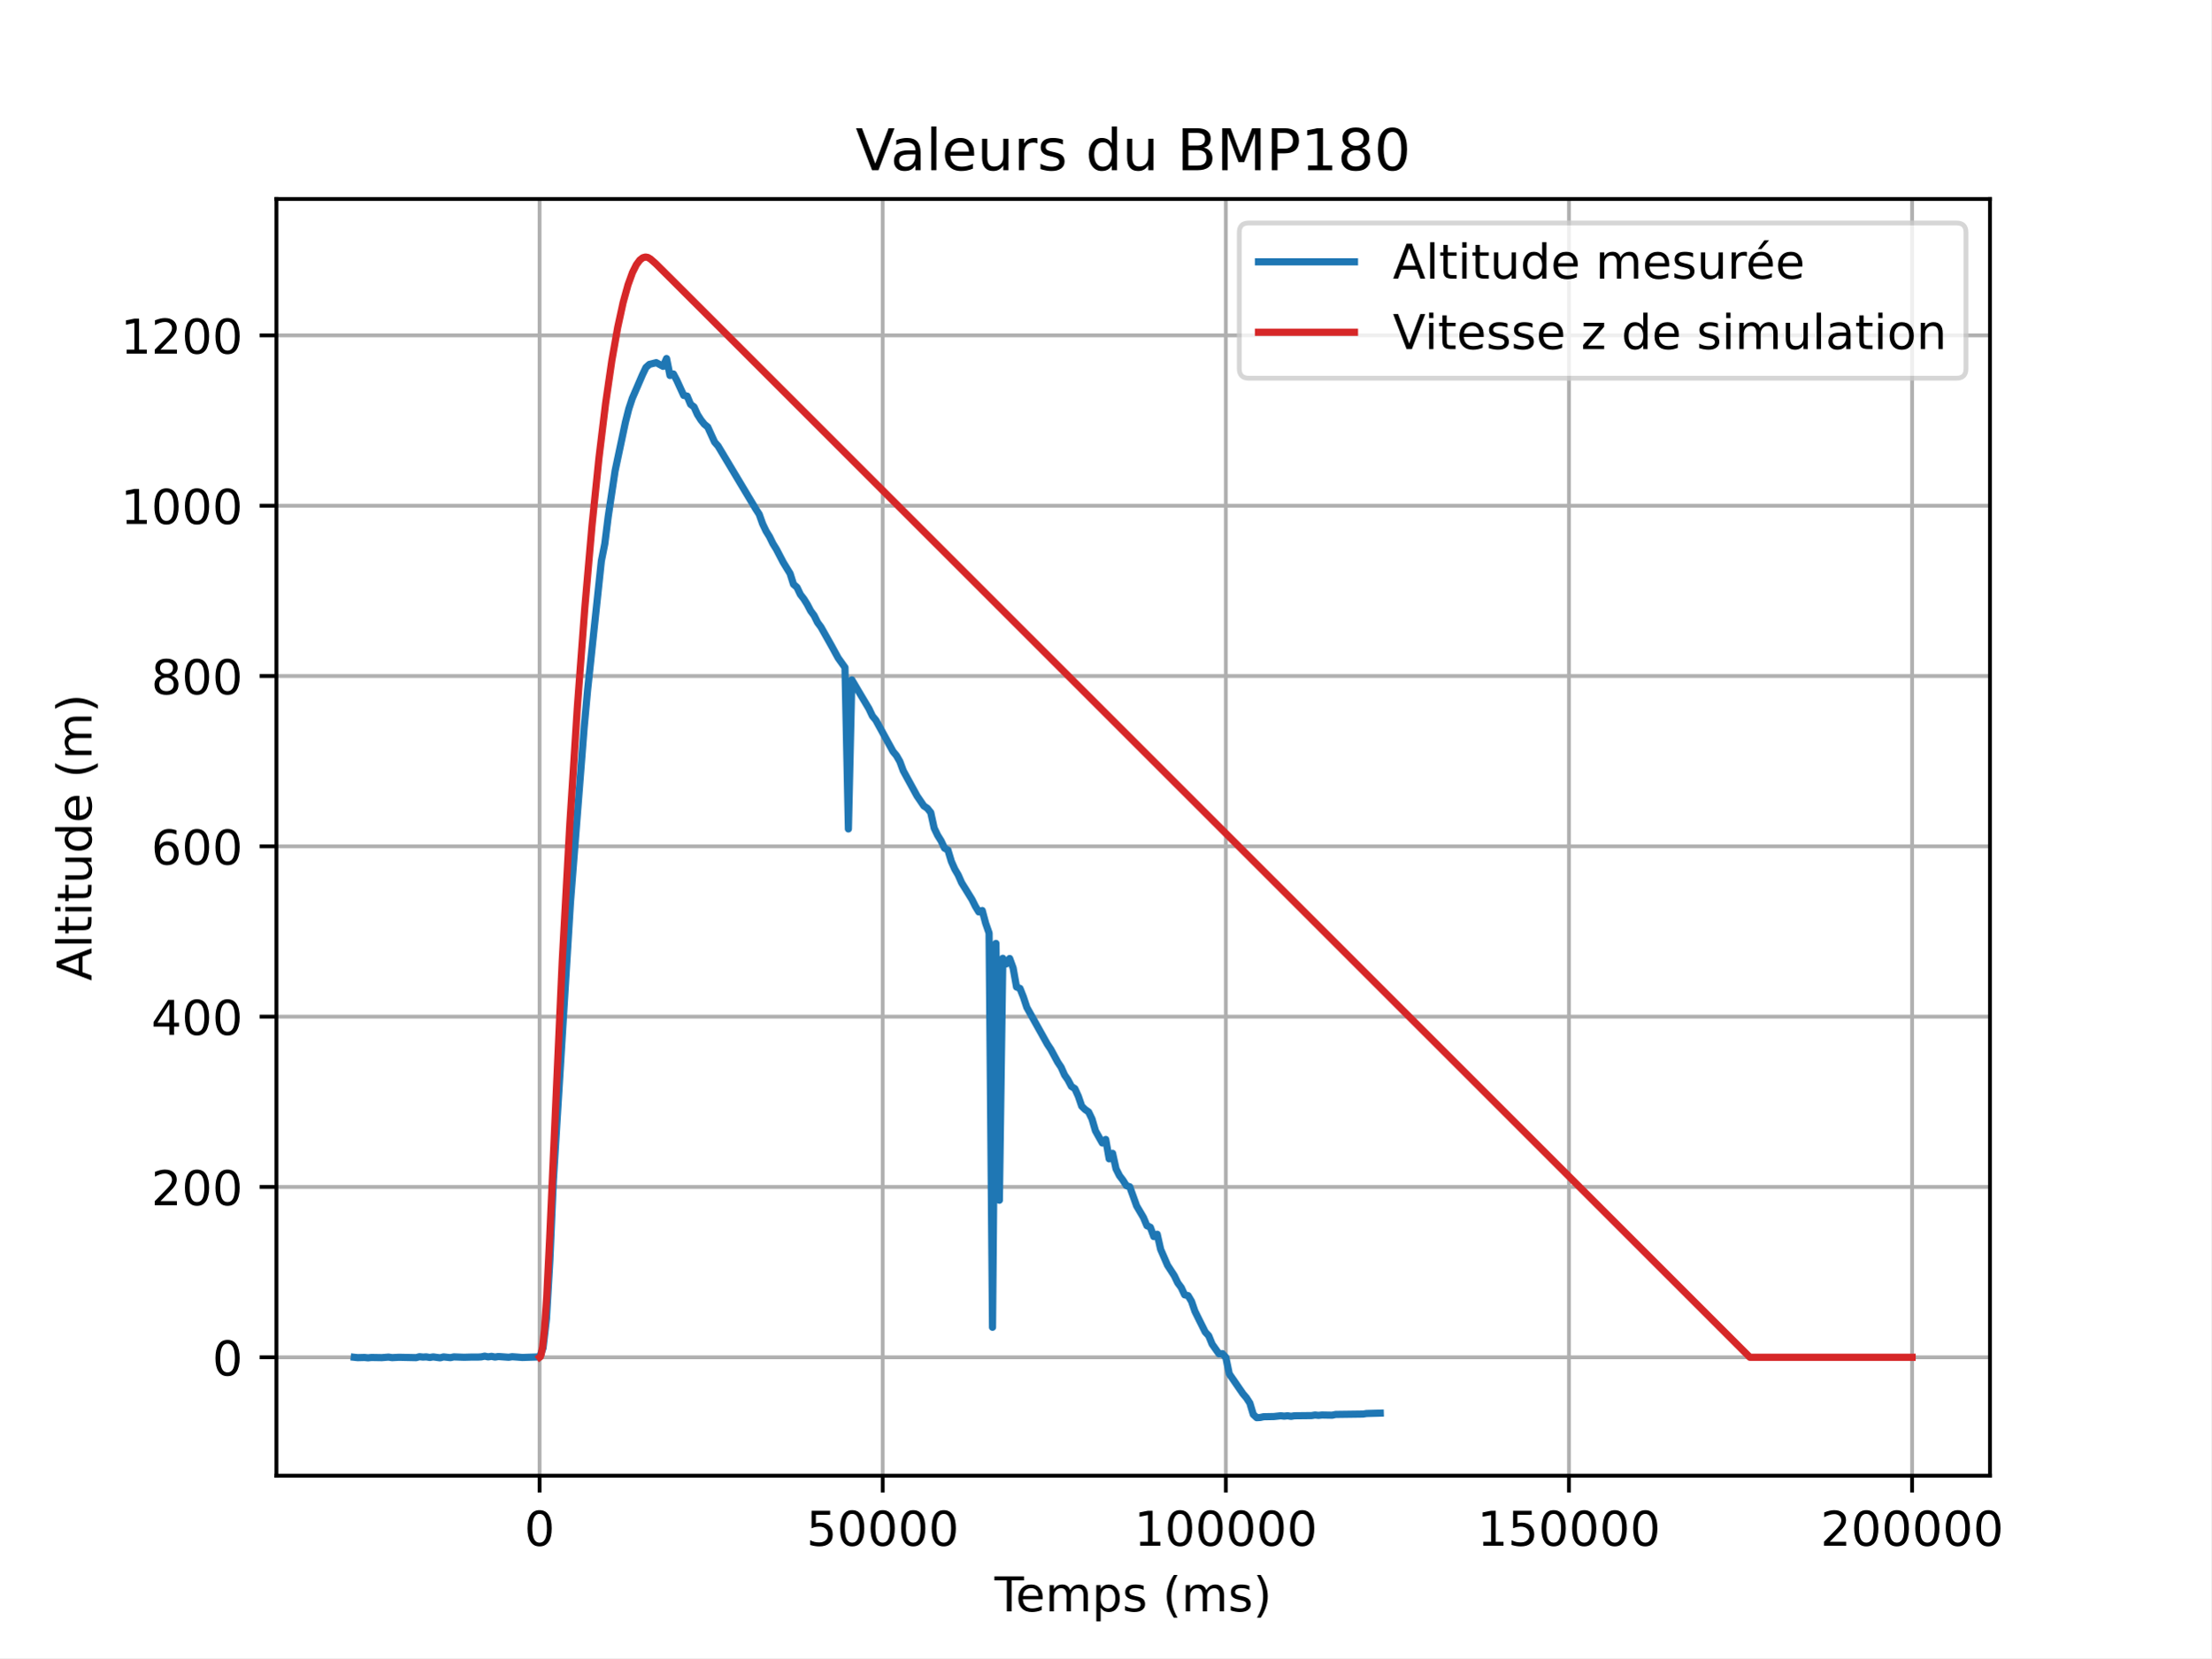
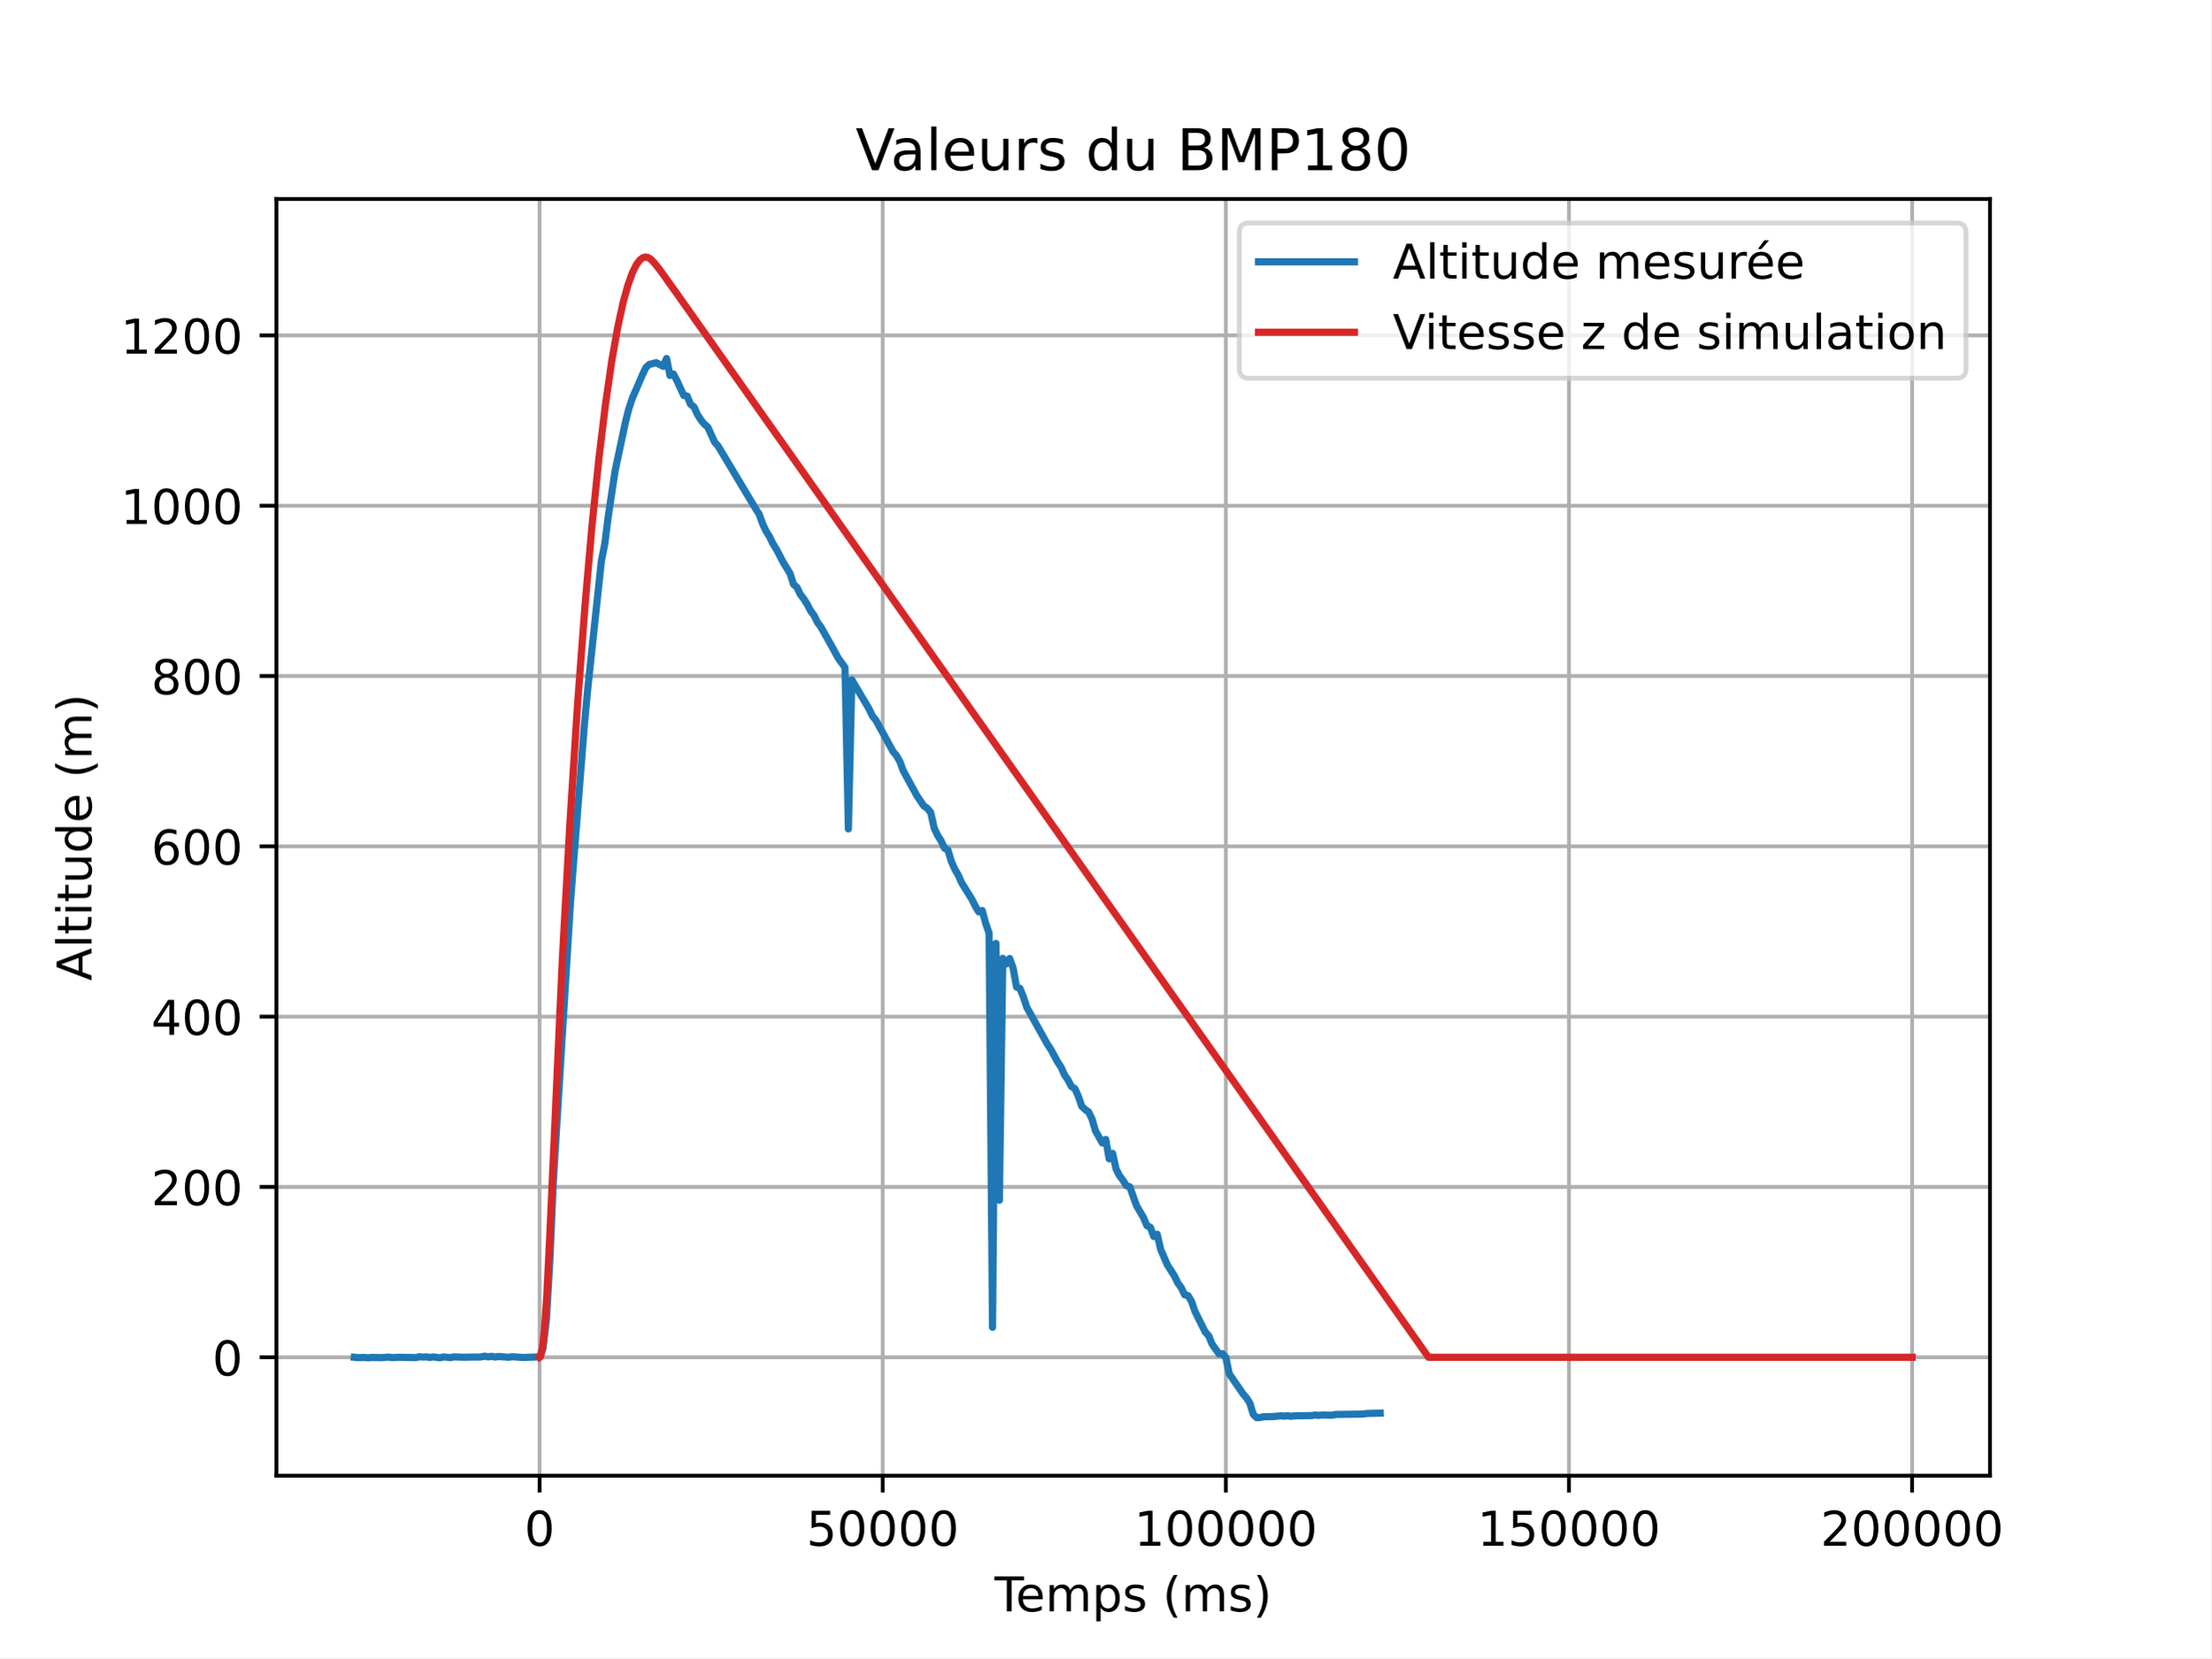
<svg xmlns="http://www.w3.org/2000/svg" xmlns:xlink="http://www.w3.org/1999/xlink" width="460.8pt" height="345.6pt" viewBox="0 0 460.8 345.6" version="1.1">
  <defs>
    <style type="text/css">*{stroke-linejoin: round; stroke-linecap: butt}</style>
  </defs>
  <g id="figure_1">
    <g id="patch_1">
      <path d="M 0 345.6  L 460.8 345.6  L 460.8 0  L 0 0  z " style="fill: #ffffff" />
    </g>
    <g id="axes_1">
      <g id="patch_2">
        <path d="M 57.6 307.584  L 414.72 307.584  L 414.72 41.472  L 57.6 41.472  z " style="fill: #ffffff" />
      </g>
      <g id="matplotlib.axis_1">
        <g id="xtick_1">
          <g id="line2d_1">
-             <path d="M 112.448 307.584  L 112.448 41.472  " clip-path="url(#pf27bf0e752)" style="fill: none; stroke: #b0b0b0; stroke-width: 0.8; stroke-linecap: square" />
+             <path d="M 112.448 307.584  L 112.448 41.472  " clip-path="url(#p2368bcfee0)" style="fill: none; stroke: #b0b0b0; stroke-width: 0.8; stroke-linecap: square" />
          </g>
          <g id="line2d_2">
            <defs>
-               <path id="m6bb50e9178" d="M 0 0  L 0 3.5  " style="stroke: #000000; stroke-width: 0.8" />
-             </defs>
-             <g>
-               <use xlink:href="#m6bb50e9178" x="112.448" y="307.584" style="stroke: #000000; stroke-width: 0.8" />
+               <path id="m86f0a309e7" d="M 0 0  L 0 3.5  " style="stroke: #000000; stroke-width: 0.8" />
+             </defs>
+             <g>
+               <use xlink:href="#m86f0a309e7" x="112.448" y="307.584" style="stroke: #000000; stroke-width: 0.8" />
            </g>
          </g>
          <g id="text_1">
            <g transform="translate(109.2668 322.1824) scale(0.1 -0.1)">
              <defs>
                <path id="DejaVuSans-30" d="M 2034 4250  Q 1547 4250 1301 3770  Q 1056 3291 1056 2328  Q 1056 1369 1301 889  Q 1547 409 2034 409  Q 2525 409 2770 889  Q 3016 1369 3016 2328  Q 3016 3291 2770 3770  Q 2525 4250 2034 4250  z M 2034 4750  Q 2819 4750 3233 4129  Q 3647 3509 3647 2328  Q 3647 1150 3233 529  Q 2819 -91 2034 -91  Q 1250 -91 836 529  Q 422 1150 422 2328  Q 422 3509 836 4129  Q 1250 4750 2034 4750  z " transform="scale(0.015625)" />
              </defs>
              <use xlink:href="#DejaVuSans-30" />
            </g>
          </g>
        </g>
        <g id="xtick_2">
          <g id="line2d_3">
-             <path d="M 183.958 307.584  L 183.958 41.472  " clip-path="url(#pf27bf0e752)" style="fill: none; stroke: #b0b0b0; stroke-width: 0.8; stroke-linecap: square" />
+             <path d="M 183.958 307.584  L 183.958 41.472  " clip-path="url(#p2368bcfee0)" style="fill: none; stroke: #b0b0b0; stroke-width: 0.8; stroke-linecap: square" />
          </g>
          <g id="line2d_4">
            <g>
-               <use xlink:href="#m6bb50e9178" x="183.958" y="307.584" style="stroke: #000000; stroke-width: 0.8" />
+               <use xlink:href="#m86f0a309e7" x="183.958" y="307.584" style="stroke: #000000; stroke-width: 0.8" />
            </g>
          </g>
          <g id="text_2">
            <g transform="translate(168.0516 322.1824) scale(0.1 -0.1)">
              <defs>
                <path id="DejaVuSans-35" d="M 691 4666  L 3169 4666  L 3169 4134  L 1269 4134  L 1269 2991  Q 1406 3038 1543 3061  Q 1681 3084 1819 3084  Q 2600 3084 3056 2656  Q 3513 2228 3513 1497  Q 3513 744 3044 326  Q 2575 -91 1722 -91  Q 1428 -91 1123 -41  Q 819 9 494 109  L 494 744  Q 775 591 1075 516  Q 1375 441 1709 441  Q 2250 441 2565 725  Q 2881 1009 2881 1497  Q 2881 1984 2565 2268  Q 2250 2553 1709 2553  Q 1456 2553 1204 2497  Q 953 2441 691 2322  L 691 4666  z " transform="scale(0.015625)" />
              </defs>
              <use xlink:href="#DejaVuSans-35" />
              <use xlink:href="#DejaVuSans-30" x="63.623" />
              <use xlink:href="#DejaVuSans-30" x="127.246" />
              <use xlink:href="#DejaVuSans-30" x="190.869" />
              <use xlink:href="#DejaVuSans-30" x="254.492" />
            </g>
          </g>
        </g>
        <g id="xtick_3">
          <g id="line2d_5">
-             <path d="M 255.468 307.584  L 255.468 41.472  " clip-path="url(#pf27bf0e752)" style="fill: none; stroke: #b0b0b0; stroke-width: 0.8; stroke-linecap: square" />
+             <path d="M 255.468 307.584  L 255.468 41.472  " clip-path="url(#p2368bcfee0)" style="fill: none; stroke: #b0b0b0; stroke-width: 0.8; stroke-linecap: square" />
          </g>
          <g id="line2d_6">
            <g>
-               <use xlink:href="#m6bb50e9178" x="255.468" y="307.584" style="stroke: #000000; stroke-width: 0.8" />
+               <use xlink:href="#m86f0a309e7" x="255.468" y="307.584" style="stroke: #000000; stroke-width: 0.8" />
            </g>
          </g>
          <g id="text_3">
            <g transform="translate(236.3801 322.1824) scale(0.1 -0.1)">
              <defs>
                <path id="DejaVuSans-31" d="M 794 531  L 1825 531  L 1825 4091  L 703 3866  L 703 4441  L 1819 4666  L 2450 4666  L 2450 531  L 3481 531  L 3481 0  L 794 0  L 794 531  z " transform="scale(0.015625)" />
              </defs>
              <use xlink:href="#DejaVuSans-31" />
              <use xlink:href="#DejaVuSans-30" x="63.623" />
              <use xlink:href="#DejaVuSans-30" x="127.246" />
              <use xlink:href="#DejaVuSans-30" x="190.869" />
              <use xlink:href="#DejaVuSans-30" x="254.492" />
              <use xlink:href="#DejaVuSans-30" x="318.115" />
            </g>
          </g>
        </g>
        <g id="xtick_4">
          <g id="line2d_7">
-             <path d="M 326.977 307.584  L 326.977 41.472  " clip-path="url(#pf27bf0e752)" style="fill: none; stroke: #b0b0b0; stroke-width: 0.8; stroke-linecap: square" />
+             <path d="M 326.977 307.584  L 326.977 41.472  " clip-path="url(#p2368bcfee0)" style="fill: none; stroke: #b0b0b0; stroke-width: 0.8; stroke-linecap: square" />
          </g>
          <g id="line2d_8">
            <g>
-               <use xlink:href="#m6bb50e9178" x="326.977" y="307.584" style="stroke: #000000; stroke-width: 0.8" />
+               <use xlink:href="#m86f0a309e7" x="326.977" y="307.584" style="stroke: #000000; stroke-width: 0.8" />
            </g>
          </g>
          <g id="text_4">
            <g transform="translate(307.89 322.1824) scale(0.1 -0.1)">
              <use xlink:href="#DejaVuSans-31" />
              <use xlink:href="#DejaVuSans-35" x="63.623" />
              <use xlink:href="#DejaVuSans-30" x="127.246" />
              <use xlink:href="#DejaVuSans-30" x="190.869" />
              <use xlink:href="#DejaVuSans-30" x="254.492" />
              <use xlink:href="#DejaVuSans-30" x="318.115" />
            </g>
          </g>
        </g>
        <g id="xtick_5">
          <g id="line2d_9">
-             <path d="M 398.487 307.584  L 398.487 41.472  " clip-path="url(#pf27bf0e752)" style="fill: none; stroke: #b0b0b0; stroke-width: 0.8; stroke-linecap: square" />
+             <path d="M 398.487 307.584  L 398.487 41.472  " clip-path="url(#p2368bcfee0)" style="fill: none; stroke: #b0b0b0; stroke-width: 0.8; stroke-linecap: square" />
          </g>
          <g id="line2d_10">
            <g>
-               <use xlink:href="#m6bb50e9178" x="398.487" y="307.584" style="stroke: #000000; stroke-width: 0.8" />
+               <use xlink:href="#m86f0a309e7" x="398.487" y="307.584" style="stroke: #000000; stroke-width: 0.8" />
            </g>
          </g>
          <g id="text_5">
            <g transform="translate(379.3998 322.1824) scale(0.1 -0.1)">
              <defs>
                <path id="DejaVuSans-32" d="M 1228 531  L 3431 531  L 3431 0  L 469 0  L 469 531  Q 828 903 1448 1529  Q 2069 2156 2228 2338  Q 2531 2678 2651 2914  Q 2772 3150 2772 3378  Q 2772 3750 2511 3984  Q 2250 4219 1831 4219  Q 1534 4219 1204 4116  Q 875 4013 500 3803  L 500 4441  Q 881 4594 1212 4672  Q 1544 4750 1819 4750  Q 2544 4750 2975 4387  Q 3406 4025 3406 3419  Q 3406 3131 3298 2873  Q 3191 2616 2906 2266  Q 2828 2175 2409 1742  Q 1991 1309 1228 531  z " transform="scale(0.015625)" />
              </defs>
              <use xlink:href="#DejaVuSans-32" />
              <use xlink:href="#DejaVuSans-30" x="63.623" />
              <use xlink:href="#DejaVuSans-30" x="127.246" />
              <use xlink:href="#DejaVuSans-30" x="190.869" />
              <use xlink:href="#DejaVuSans-30" x="254.492" />
              <use xlink:href="#DejaVuSans-30" x="318.115" />
            </g>
          </g>
        </g>
        <g id="text_6">
          <g transform="translate(207.2647 335.8606) scale(0.1 -0.1)">
            <defs>
              <path id="DejaVuSans-54" d="M -19 4666  L 3928 4666  L 3928 4134  L 2272 4134  L 2272 0  L 1638 0  L 1638 4134  L -19 4134  L -19 4666  z " transform="scale(0.015625)" />
              <path id="DejaVuSans-65" d="M 3597 1894  L 3597 1613  L 953 1613  Q 991 1019 1311 708  Q 1631 397 2203 397  Q 2534 397 2845 478  Q 3156 559 3463 722  L 3463 178  Q 3153 47 2828 -22  Q 2503 -91 2169 -91  Q 1331 -91 842 396  Q 353 884 353 1716  Q 353 2575 817 3079  Q 1281 3584 2069 3584  Q 2775 3584 3186 3129  Q 3597 2675 3597 1894  z M 3022 2063  Q 3016 2534 2758 2815  Q 2500 3097 2075 3097  Q 1594 3097 1305 2825  Q 1016 2553 972 2059  L 3022 2063  z " transform="scale(0.015625)" />
              <path id="DejaVuSans-6d" d="M 3328 2828  Q 3544 3216 3844 3400  Q 4144 3584 4550 3584  Q 5097 3584 5394 3201  Q 5691 2819 5691 2113  L 5691 0  L 5113 0  L 5113 2094  Q 5113 2597 4934 2840  Q 4756 3084 4391 3084  Q 3944 3084 3684 2787  Q 3425 2491 3425 1978  L 3425 0  L 2847 0  L 2847 2094  Q 2847 2600 2669 2842  Q 2491 3084 2119 3084  Q 1678 3084 1418 2786  Q 1159 2488 1159 1978  L 1159 0  L 581 0  L 581 3500  L 1159 3500  L 1159 2956  Q 1356 3278 1631 3431  Q 1906 3584 2284 3584  Q 2666 3584 2933 3390  Q 3200 3197 3328 2828  z " transform="scale(0.015625)" />
              <path id="DejaVuSans-70" d="M 1159 525  L 1159 -1331  L 581 -1331  L 581 3500  L 1159 3500  L 1159 2969  Q 1341 3281 1617 3432  Q 1894 3584 2278 3584  Q 2916 3584 3314 3078  Q 3713 2572 3713 1747  Q 3713 922 3314 415  Q 2916 -91 2278 -91  Q 1894 -91 1617 61  Q 1341 213 1159 525  z M 3116 1747  Q 3116 2381 2855 2742  Q 2594 3103 2138 3103  Q 1681 3103 1420 2742  Q 1159 2381 1159 1747  Q 1159 1113 1420 752  Q 1681 391 2138 391  Q 2594 391 2855 752  Q 3116 1113 3116 1747  z " transform="scale(0.015625)" />
              <path id="DejaVuSans-73" d="M 2834 3397  L 2834 2853  Q 2591 2978 2328 3040  Q 2066 3103 1784 3103  Q 1356 3103 1142 2972  Q 928 2841 928 2578  Q 928 2378 1081 2264  Q 1234 2150 1697 2047  L 1894 2003  Q 2506 1872 2764 1633  Q 3022 1394 3022 966  Q 3022 478 2636 193  Q 2250 -91 1575 -91  Q 1294 -91 989 -36  Q 684 19 347 128  L 347 722  Q 666 556 975 473  Q 1284 391 1588 391  Q 1994 391 2212 530  Q 2431 669 2431 922  Q 2431 1156 2273 1281  Q 2116 1406 1581 1522  L 1381 1569  Q 847 1681 609 1914  Q 372 2147 372 2553  Q 372 3047 722 3315  Q 1072 3584 1716 3584  Q 2034 3584 2315 3537  Q 2597 3491 2834 3397  z " transform="scale(0.015625)" />
              <path id="DejaVuSans-20" transform="scale(0.015625)" />
              <path id="DejaVuSans-28" d="M 1984 4856  Q 1566 4138 1362 3434  Q 1159 2731 1159 2009  Q 1159 1288 1364 580  Q 1569 -128 1984 -844  L 1484 -844  Q 1016 -109 783 600  Q 550 1309 550 2009  Q 550 2706 781 3412  Q 1013 4119 1484 4856  L 1984 4856  z " transform="scale(0.015625)" />
              <path id="DejaVuSans-29" d="M 513 4856  L 1013 4856  Q 1481 4119 1714 3412  Q 1947 2706 1947 2009  Q 1947 1309 1714 600  Q 1481 -109 1013 -844  L 513 -844  Q 928 -128 1133 580  Q 1338 1288 1338 2009  Q 1338 2731 1133 3434  Q 928 4138 513 4856  z " transform="scale(0.015625)" />
            </defs>
            <use xlink:href="#DejaVuSans-54" />
            <use xlink:href="#DejaVuSans-65" x="44.084" />
            <use xlink:href="#DejaVuSans-6d" x="105.607" />
            <use xlink:href="#DejaVuSans-70" x="203.02" />
            <use xlink:href="#DejaVuSans-73" x="266.496" />
            <use xlink:href="#DejaVuSans-20" x="318.596" />
            <use xlink:href="#DejaVuSans-28" x="350.383" />
            <use xlink:href="#DejaVuSans-6d" x="389.396" />
            <use xlink:href="#DejaVuSans-73" x="486.809" />
            <use xlink:href="#DejaVuSans-29" x="538.908" />
          </g>
        </g>
      </g>
      <g id="matplotlib.axis_2">
        <g id="ytick_1">
          <g id="line2d_11">
-             <path d="M 57.6 282.9  L 414.72 282.9  " clip-path="url(#pf27bf0e752)" style="fill: none; stroke: #b0b0b0; stroke-width: 0.8; stroke-linecap: square" />
+             <path d="M 57.6 282.9  L 414.72 282.9  " clip-path="url(#p2368bcfee0)" style="fill: none; stroke: #b0b0b0; stroke-width: 0.8; stroke-linecap: square" />
          </g>
          <g id="line2d_12">
            <defs>
-               <path id="m99bd2511a8" d="M 0 0  L -3.5 0  " style="stroke: #000000; stroke-width: 0.8" />
-             </defs>
-             <g>
-               <use xlink:href="#m99bd2511a8" x="57.6" y="282.9" style="stroke: #000000; stroke-width: 0.8" />
+               <path id="md33b438b6b" d="M 0 0  L -3.5 0  " style="stroke: #000000; stroke-width: 0.8" />
+             </defs>
+             <g>
+               <use xlink:href="#md33b438b6b" x="57.6" y="282.9" style="stroke: #000000; stroke-width: 0.8" />
            </g>
          </g>
          <g id="text_7">
            <g transform="translate(44.2375 286.699) scale(0.1 -0.1)">
              <use xlink:href="#DejaVuSans-30" />
            </g>
          </g>
        </g>
        <g id="ytick_2">
          <g id="line2d_13">
-             <path d="M 57.6 247.4  L 414.72 247.4  " clip-path="url(#pf27bf0e752)" style="fill: none; stroke: #b0b0b0; stroke-width: 0.8; stroke-linecap: square" />
+             <path d="M 57.6 247.4  L 414.72 247.4  " clip-path="url(#p2368bcfee0)" style="fill: none; stroke: #b0b0b0; stroke-width: 0.8; stroke-linecap: square" />
          </g>
          <g id="line2d_14">
            <g>
-               <use xlink:href="#m99bd2511a8" x="57.6" y="247.4" style="stroke: #000000; stroke-width: 0.8" />
+               <use xlink:href="#md33b438b6b" x="57.6" y="247.4" style="stroke: #000000; stroke-width: 0.8" />
            </g>
          </g>
          <g id="text_8">
            <g transform="translate(31.5125 251.199) scale(0.1 -0.1)">
              <use xlink:href="#DejaVuSans-32" />
              <use xlink:href="#DejaVuSans-30" x="63.623" />
              <use xlink:href="#DejaVuSans-30" x="127.246" />
            </g>
          </g>
        </g>
        <g id="ytick_3">
          <g id="line2d_15">
-             <path d="M 57.6 211.9  L 414.72 211.9  " clip-path="url(#pf27bf0e752)" style="fill: none; stroke: #b0b0b0; stroke-width: 0.8; stroke-linecap: square" />
+             <path d="M 57.6 211.9  L 414.72 211.9  " clip-path="url(#p2368bcfee0)" style="fill: none; stroke: #b0b0b0; stroke-width: 0.8; stroke-linecap: square" />
          </g>
          <g id="line2d_16">
            <g>
-               <use xlink:href="#m99bd2511a8" x="57.6" y="211.9" style="stroke: #000000; stroke-width: 0.8" />
+               <use xlink:href="#md33b438b6b" x="57.6" y="211.9" style="stroke: #000000; stroke-width: 0.8" />
            </g>
          </g>
          <g id="text_9">
            <g transform="translate(31.5125 215.699) scale(0.1 -0.1)">
              <defs>
                <path id="DejaVuSans-34" d="M 2419 4116  L 825 1625  L 2419 1625  L 2419 4116  z M 2253 4666  L 3047 4666  L 3047 1625  L 3713 1625  L 3713 1100  L 3047 1100  L 3047 0  L 2419 0  L 2419 1100  L 313 1100  L 313 1709  L 2253 4666  z " transform="scale(0.015625)" />
              </defs>
              <use xlink:href="#DejaVuSans-34" />
              <use xlink:href="#DejaVuSans-30" x="63.623" />
              <use xlink:href="#DejaVuSans-30" x="127.246" />
            </g>
          </g>
        </g>
        <g id="ytick_4">
          <g id="line2d_17">
-             <path d="M 57.6 176.4  L 414.72 176.4  " clip-path="url(#pf27bf0e752)" style="fill: none; stroke: #b0b0b0; stroke-width: 0.8; stroke-linecap: square" />
+             <path d="M 57.6 176.4  L 414.72 176.4  " clip-path="url(#p2368bcfee0)" style="fill: none; stroke: #b0b0b0; stroke-width: 0.8; stroke-linecap: square" />
          </g>
          <g id="line2d_18">
            <g>
-               <use xlink:href="#m99bd2511a8" x="57.6" y="176.4" style="stroke: #000000; stroke-width: 0.8" />
+               <use xlink:href="#md33b438b6b" x="57.6" y="176.4" style="stroke: #000000; stroke-width: 0.8" />
            </g>
          </g>
          <g id="text_10">
            <g transform="translate(31.5125 180.199) scale(0.1 -0.1)">
              <defs>
                <path id="DejaVuSans-36" d="M 2113 2584  Q 1688 2584 1439 2293  Q 1191 2003 1191 1497  Q 1191 994 1439 701  Q 1688 409 2113 409  Q 2538 409 2786 701  Q 3034 994 3034 1497  Q 3034 2003 2786 2293  Q 2538 2584 2113 2584  z M 3366 4563  L 3366 3988  Q 3128 4100 2886 4159  Q 2644 4219 2406 4219  Q 1781 4219 1451 3797  Q 1122 3375 1075 2522  Q 1259 2794 1537 2939  Q 1816 3084 2150 3084  Q 2853 3084 3261 2657  Q 3669 2231 3669 1497  Q 3669 778 3244 343  Q 2819 -91 2113 -91  Q 1303 -91 875 529  Q 447 1150 447 2328  Q 447 3434 972 4092  Q 1497 4750 2381 4750  Q 2619 4750 2861 4703  Q 3103 4656 3366 4563  z " transform="scale(0.015625)" />
              </defs>
              <use xlink:href="#DejaVuSans-36" />
              <use xlink:href="#DejaVuSans-30" x="63.623" />
              <use xlink:href="#DejaVuSans-30" x="127.246" />
            </g>
          </g>
        </g>
        <g id="ytick_5">
          <g id="line2d_19">
-             <path d="M 57.6 140.9  L 414.72 140.9  " clip-path="url(#pf27bf0e752)" style="fill: none; stroke: #b0b0b0; stroke-width: 0.8; stroke-linecap: square" />
+             <path d="M 57.6 140.9  L 414.72 140.9  " clip-path="url(#p2368bcfee0)" style="fill: none; stroke: #b0b0b0; stroke-width: 0.8; stroke-linecap: square" />
          </g>
          <g id="line2d_20">
            <g>
-               <use xlink:href="#m99bd2511a8" x="57.6" y="140.9" style="stroke: #000000; stroke-width: 0.8" />
+               <use xlink:href="#md33b438b6b" x="57.6" y="140.9" style="stroke: #000000; stroke-width: 0.8" />
            </g>
          </g>
          <g id="text_11">
            <g transform="translate(31.5125 144.6991) scale(0.1 -0.1)">
              <defs>
                <path id="DejaVuSans-38" d="M 2034 2216  Q 1584 2216 1326 1975  Q 1069 1734 1069 1313  Q 1069 891 1326 650  Q 1584 409 2034 409  Q 2484 409 2743 651  Q 3003 894 3003 1313  Q 3003 1734 2745 1975  Q 2488 2216 2034 2216  z M 1403 2484  Q 997 2584 770 2862  Q 544 3141 544 3541  Q 544 4100 942 4425  Q 1341 4750 2034 4750  Q 2731 4750 3128 4425  Q 3525 4100 3525 3541  Q 3525 3141 3298 2862  Q 3072 2584 2669 2484  Q 3125 2378 3379 2068  Q 3634 1759 3634 1313  Q 3634 634 3220 271  Q 2806 -91 2034 -91  Q 1263 -91 848 271  Q 434 634 434 1313  Q 434 1759 690 2068  Q 947 2378 1403 2484  z M 1172 3481  Q 1172 3119 1398 2916  Q 1625 2713 2034 2713  Q 2441 2713 2670 2916  Q 2900 3119 2900 3481  Q 2900 3844 2670 4047  Q 2441 4250 2034 4250  Q 1625 4250 1398 4047  Q 1172 3844 1172 3481  z " transform="scale(0.015625)" />
              </defs>
              <use xlink:href="#DejaVuSans-38" />
              <use xlink:href="#DejaVuSans-30" x="63.623" />
              <use xlink:href="#DejaVuSans-30" x="127.246" />
            </g>
          </g>
        </g>
        <g id="ytick_6">
          <g id="line2d_21">
-             <path d="M 57.6 105.4  L 414.72 105.4  " clip-path="url(#pf27bf0e752)" style="fill: none; stroke: #b0b0b0; stroke-width: 0.8; stroke-linecap: square" />
+             <path d="M 57.6 105.4  L 414.72 105.4  " clip-path="url(#p2368bcfee0)" style="fill: none; stroke: #b0b0b0; stroke-width: 0.8; stroke-linecap: square" />
          </g>
          <g id="line2d_22">
            <g>
-               <use xlink:href="#m99bd2511a8" x="57.6" y="105.4" style="stroke: #000000; stroke-width: 0.8" />
+               <use xlink:href="#md33b438b6b" x="57.6" y="105.4" style="stroke: #000000; stroke-width: 0.8" />
            </g>
          </g>
          <g id="text_12">
            <g transform="translate(25.15 109.1991) scale(0.1 -0.1)">
              <use xlink:href="#DejaVuSans-31" />
              <use xlink:href="#DejaVuSans-30" x="63.623" />
              <use xlink:href="#DejaVuSans-30" x="127.246" />
              <use xlink:href="#DejaVuSans-30" x="190.869" />
            </g>
          </g>
        </g>
        <g id="ytick_7">
          <g id="line2d_23">
-             <path d="M 57.6 69.9  L 414.72 69.9  " clip-path="url(#pf27bf0e752)" style="fill: none; stroke: #b0b0b0; stroke-width: 0.8; stroke-linecap: square" />
+             <path d="M 57.6 69.9  L 414.72 69.9  " clip-path="url(#p2368bcfee0)" style="fill: none; stroke: #b0b0b0; stroke-width: 0.8; stroke-linecap: square" />
          </g>
          <g id="line2d_24">
            <g>
-               <use xlink:href="#m99bd2511a8" x="57.6" y="69.9" style="stroke: #000000; stroke-width: 0.8" />
+               <use xlink:href="#md33b438b6b" x="57.6" y="69.9" style="stroke: #000000; stroke-width: 0.8" />
            </g>
          </g>
          <g id="text_13">
            <g transform="translate(25.15 73.69908) scale(0.1 -0.1)">
              <use xlink:href="#DejaVuSans-31" />
              <use xlink:href="#DejaVuSans-32" x="63.623" />
              <use xlink:href="#DejaVuSans-30" x="127.246" />
              <use xlink:href="#DejaVuSans-30" x="190.869" />
            </g>
          </g>
        </g>
        <g id="text_14">
          <g transform="translate(19.07031 204.4272) rotate(-90) scale(0.1 -0.1)">
            <defs>
              <path id="DejaVuSans-41" d="M 2188 4044  L 1331 1722  L 3047 1722  L 2188 4044  z M 1831 4666  L 2547 4666  L 4325 0  L 3669 0  L 3244 1197  L 1141 1197  L 716 0  L 50 0  L 1831 4666  z " transform="scale(0.015625)" />
              <path id="DejaVuSans-6c" d="M 603 4863  L 1178 4863  L 1178 0  L 603 0  L 603 4863  z " transform="scale(0.015625)" />
              <path id="DejaVuSans-74" d="M 1172 4494  L 1172 3500  L 2356 3500  L 2356 3053  L 1172 3053  L 1172 1153  Q 1172 725 1289 603  Q 1406 481 1766 481  L 2356 481  L 2356 0  L 1766 0  Q 1100 0 847 248  Q 594 497 594 1153  L 594 3053  L 172 3053  L 172 3500  L 594 3500  L 594 4494  L 1172 4494  z " transform="scale(0.015625)" />
              <path id="DejaVuSans-69" d="M 603 3500  L 1178 3500  L 1178 0  L 603 0  L 603 3500  z M 603 4863  L 1178 4863  L 1178 4134  L 603 4134  L 603 4863  z " transform="scale(0.015625)" />
              <path id="DejaVuSans-75" d="M 544 1381  L 544 3500  L 1119 3500  L 1119 1403  Q 1119 906 1312 657  Q 1506 409 1894 409  Q 2359 409 2629 706  Q 2900 1003 2900 1516  L 2900 3500  L 3475 3500  L 3475 0  L 2900 0  L 2900 538  Q 2691 219 2414 64  Q 2138 -91 1772 -91  Q 1169 -91 856 284  Q 544 659 544 1381  z M 1991 3584  L 1991 3584  z " transform="scale(0.015625)" />
              <path id="DejaVuSans-64" d="M 2906 2969  L 2906 4863  L 3481 4863  L 3481 0  L 2906 0  L 2906 525  Q 2725 213 2448 61  Q 2172 -91 1784 -91  Q 1150 -91 751 415  Q 353 922 353 1747  Q 353 2572 751 3078  Q 1150 3584 1784 3584  Q 2172 3584 2448 3432  Q 2725 3281 2906 2969  z M 947 1747  Q 947 1113 1208 752  Q 1469 391 1925 391  Q 2381 391 2643 752  Q 2906 1113 2906 1747  Q 2906 2381 2643 2742  Q 2381 3103 1925 3103  Q 1469 3103 1208 2742  Q 947 2381 947 1747  z " transform="scale(0.015625)" />
            </defs>
            <use xlink:href="#DejaVuSans-41" />
            <use xlink:href="#DejaVuSans-6c" x="68.408" />
            <use xlink:href="#DejaVuSans-74" x="96.191" />
            <use xlink:href="#DejaVuSans-69" x="135.4" />
            <use xlink:href="#DejaVuSans-74" x="163.184" />
            <use xlink:href="#DejaVuSans-75" x="202.393" />
            <use xlink:href="#DejaVuSans-64" x="265.771" />
            <use xlink:href="#DejaVuSans-65" x="329.248" />
            <use xlink:href="#DejaVuSans-20" x="390.771" />
            <use xlink:href="#DejaVuSans-28" x="422.559" />
            <use xlink:href="#DejaVuSans-6d" x="461.572" />
            <use xlink:href="#DejaVuSans-29" x="558.984" />
          </g>
        </g>
      </g>
      <g id="line2d_25">
-         <path d="M 73.833 282.9  L 74.548 282.979  L 75.978 282.94  L 76.693 283.019  L 77.408 282.94  L 79.554 282.979  L 80.984 282.86  L 81.699 282.979  L 83.129 282.9  L 86.704 282.979  L 87.42 282.781  L 88.135 282.86  L 88.85 282.82  L 89.565 282.94  L 90.28 282.82  L 91.71 283.019  L 92.425 282.82  L 93.855 282.979  L 94.571 282.82  L 96.716 282.9  L 98.146 282.86  L 99.576 282.86  L 100.291 282.82  L 101.006 282.661  L 101.722 282.82  L 102.437 282.701  L 103.152 282.86  L 103.867 282.741  L 106.012 282.9  L 106.727 282.781  L 108.873 282.94  L 112.448 282.82  L 113.163 280.991  L 113.878 274.891  L 114.593 262.579  L 115.308 246.229  L 118.884 188.048  L 121.744 151.533  L 122.459 143.779  L 124.605 123.634  L 125.32 116.935  L 126.035 113.353  L 126.75 107.676  L 128.182 98.139  L 130.325 88.05  L 131.041 85.213  L 131.756 83.048  L 133.901 78.076  L 134.616 76.581  L 135.331 75.947  L 136.761 75.584  L 138.192 76.355  L 138.907 74.722  L 139.622 78.257  L 140.337 77.94  L 141.052 79.298  L 142.482 82.416  L 143.197 82.552  L 143.912 84.266  L 144.627 84.807  L 145.343 86.384  L 146.058 87.51  L 146.773 88.41  L 147.488 88.994  L 148.918 92.138  L 149.633 92.946  L 157.499 106.076  L 158.214 107.187  L 158.929 109.186  L 159.645 110.694  L 160.36 111.847  L 161.075 113.309  L 161.79 114.459  L 163.22 117.2  L 164.65 119.538  L 165.365 121.786  L 166.08 122.402  L 166.795 123.898  L 167.511 124.821  L 168.226 125.963  L 168.941 127.324  L 169.656 128.289  L 170.371 129.735  L 171.086 130.699  L 173.231 134.503  L 174.662 137.122  L 176.092 139.127  L 176.807 172.776  L 177.522 141.694  L 178.952 144.127  L 181.097 147.726  L 181.813 149.241  L 182.528 150.106  L 186.103 156.623  L 186.818 157.484  L 187.533 158.732  L 188.248 160.666  L 191.109 165.898  L 192.539 167.995  L 193.254 168.465  L 193.969 169.362  L 194.684 172.606  L 195.399 174.097  L 196.115 175.247  L 196.831 176.778  L 197.545 177.161  L 198.26 179.539  L 198.975 181.151  L 199.69 182.381  L 200.405 183.99  L 202.55 187.456  L 203.265 188.892  L 203.981 190.073  L 204.696 189.777  L 205.411 192.432  L 206.126 194.493  L 206.841 276.647  L 207.556 196.636  L 208.271 250.17  L 208.986 199.74  L 209.701 200.913  L 210.416 199.782  L 211.132 201.75  L 211.847 205.721  L 212.562 206.013  L 213.277 207.806  L 213.992 209.973  L 218.283 217.656  L 218.998 218.732  L 220.428 221.38  L 221.143 222.454  L 221.858 224.064  L 222.573 225.095  L 223.288 226.455  L 224.003 226.908  L 224.718 228.473  L 225.434 230.57  L 226.149 231.268  L 226.864 231.761  L 227.579 233.238  L 228.294 235.697  L 229.724 238.235  L 230.439 237.498  L 231.154 241.543  L 231.869 240.4  L 232.585 243.623  L 233.3 245.048  L 234.015 245.984  L 234.73 247.123  L 235.445 247.367  L 236.875 251.346  L 238.305 253.777  L 239.02 255.477  L 239.735 255.8  L 240.451 257.74  L 241.166 257.255  L 241.881 260.403  L 243.311 263.706  L 244.741 265.917  L 245.456 267.403  L 246.171 268.366  L 246.886 269.889  L 247.602 270.05  L 248.317 271.251  L 249.032 273.332  L 251.177 277.645  L 251.892 278.402  L 252.607 280.155  L 254.037 282.184  L 254.753 282.144  L 255.468 282.94  L 256.183 286.354  L 259.043 290.512  L 259.758 291.343  L 260.473 292.449  L 261.188 294.818  L 261.904 295.488  L 262.619 295.449  L 263.334 295.291  L 265.48 295.251  L 266.909 295.094  L 267.624 295.173  L 268.339 295.094  L 269.055 295.212  L 269.77 295.094  L 273.345 295.054  L 274.06 294.936  L 274.775 295.015  L 275.49 294.936  L 277.636 294.975  L 278.351 294.818  L 284.072 294.739  L 284.787 294.62  L 287.647 294.541  L 287.647 294.541  " clip-path="url(#pf27bf0e752)" style="fill: none; stroke: #1f77b4; stroke-width: 1.5; stroke-linecap: square" />
+         <path d="M 73.833 282.9  L 74.548 282.979  L 75.978 282.94  L 76.693 283.019  L 77.408 282.94  L 79.554 282.979  L 80.984 282.86  L 81.699 282.979  L 83.129 282.9  L 86.704 282.979  L 87.42 282.781  L 88.135 282.86  L 88.85 282.82  L 89.565 282.94  L 90.28 282.82  L 91.71 283.019  L 92.425 282.82  L 93.855 282.979  L 94.571 282.82  L 96.716 282.9  L 98.146 282.86  L 99.576 282.86  L 100.291 282.82  L 101.006 282.661  L 101.722 282.82  L 102.437 282.701  L 103.152 282.86  L 103.867 282.741  L 106.012 282.9  L 106.727 282.781  L 108.873 282.94  L 112.448 282.82  L 113.163 280.991  L 113.878 274.891  L 114.593 262.579  L 115.308 246.229  L 118.884 188.048  L 121.744 151.533  L 122.459 143.779  L 124.605 123.634  L 125.32 116.935  L 126.035 113.353  L 126.75 107.676  L 128.182 98.139  L 130.325 88.05  L 131.041 85.213  L 131.756 83.048  L 133.901 78.076  L 134.616 76.581  L 135.331 75.947  L 136.761 75.584  L 138.192 76.355  L 138.907 74.722  L 139.622 78.257  L 140.337 77.94  L 141.052 79.298  L 142.482 82.416  L 143.197 82.552  L 143.912 84.266  L 144.627 84.807  L 145.343 86.384  L 146.058 87.51  L 146.773 88.41  L 147.488 88.994  L 148.918 92.138  L 149.633 92.946  L 157.499 106.076  L 158.214 107.187  L 158.929 109.186  L 159.645 110.694  L 160.36 111.847  L 161.075 113.309  L 161.79 114.459  L 163.22 117.2  L 164.65 119.538  L 165.365 121.786  L 166.08 122.402  L 166.795 123.898  L 167.511 124.821  L 168.226 125.963  L 168.941 127.324  L 169.656 128.289  L 170.371 129.735  L 171.086 130.699  L 173.231 134.503  L 174.662 137.122  L 176.092 139.127  L 176.807 172.776  L 177.522 141.694  L 178.952 144.127  L 181.097 147.726  L 181.813 149.241  L 182.528 150.106  L 186.103 156.623  L 186.818 157.484  L 187.533 158.732  L 188.248 160.666  L 191.109 165.898  L 192.539 167.995  L 193.254 168.465  L 193.969 169.362  L 194.684 172.606  L 195.399 174.097  L 196.115 175.247  L 196.831 176.778  L 197.545 177.161  L 198.26 179.539  L 198.975 181.151  L 199.69 182.381  L 200.405 183.99  L 202.55 187.456  L 203.265 188.892  L 203.981 190.073  L 204.696 189.777  L 205.411 192.432  L 206.126 194.493  L 206.841 276.647  L 207.556 196.636  L 208.271 250.17  L 208.986 199.74  L 209.701 200.913  L 210.416 199.782  L 211.132 201.75  L 211.847 205.721  L 212.562 206.013  L 213.277 207.806  L 213.992 209.973  L 218.283 217.656  L 218.998 218.732  L 220.428 221.38  L 221.143 222.454  L 221.858 224.064  L 222.573 225.095  L 223.288 226.455  L 224.003 226.908  L 224.718 228.473  L 225.434 230.57  L 226.149 231.268  L 226.864 231.761  L 227.579 233.238  L 228.294 235.697  L 229.724 238.235  L 230.439 237.498  L 231.154 241.543  L 231.869 240.4  L 232.585 243.623  L 233.3 245.048  L 234.015 245.984  L 234.73 247.123  L 235.445 247.367  L 236.875 251.346  L 238.305 253.777  L 239.02 255.477  L 239.735 255.8  L 240.451 257.74  L 241.166 257.255  L 241.881 260.403  L 243.311 263.706  L 244.741 265.917  L 245.456 267.403  L 246.171 268.366  L 246.886 269.889  L 247.602 270.05  L 248.317 271.251  L 249.032 273.332  L 251.177 277.645  L 251.892 278.402  L 252.607 280.155  L 254.037 282.184  L 254.753 282.144  L 255.468 282.94  L 256.183 286.354  L 259.043 290.512  L 259.758 291.343  L 260.473 292.449  L 261.188 294.818  L 261.904 295.488  L 262.619 295.449  L 263.334 295.291  L 265.48 295.251  L 266.909 295.094  L 267.624 295.173  L 268.339 295.094  L 269.055 295.212  L 269.77 295.094  L 273.345 295.054  L 274.06 294.936  L 274.775 295.015  L 275.49 294.936  L 277.636 294.975  L 278.351 294.818  L 284.072 294.739  L 284.787 294.62  L 287.647 294.541  L 287.647 294.541  " clip-path="url(#p2368bcfee0)" style="fill: none; stroke: #1f77b4; stroke-width: 1.5; stroke-linecap: square" />
      </g>
      <g id="line2d_26">
-         <path d="M 112.448 282.9  L 112.591 282.794  L 112.782 282.296  L 113.068 280.764  L 113.449 277.236  L 113.926 270.475  L 114.546 258.109  L 117.168 200.32  L 118.741 171.899  L 120.315 147.443  L 121.864 126.759  L 123.366 109.598  L 124.82 95.452  L 126.203 84.092  L 127.514 75.09  L 128.73 68.212  L 129.85 63.08  L 130.875 59.369  L 131.805 56.803  L 132.615 55.176  L 133.331 54.209  L 133.95 53.725  L 134.499 53.569  L 134.999 53.651  L 135.548 53.974  L 136.62 54.915  L 140.649 58.919  L 364.684 282.9  L 398.487 282.9  L 398.487 282.9  " clip-path="url(#pf27bf0e752)" style="fill: none; stroke: #d62728; stroke-width: 1.5; stroke-linecap: square" />
+         <path d="M 112.448 282.9  L 112.591 282.794  L 112.782 282.296  L 113.068 280.764  L 113.449 277.236  L 113.926 270.475  L 114.546 258.109  L 117.168 200.32  L 118.741 171.899  L 120.315 147.443  L 121.864 126.759  L 123.366 109.598  L 124.82 95.452  L 126.203 84.092  L 127.514 75.09  L 128.73 68.212  L 129.85 63.08  L 130.875 59.369  L 131.805 56.803  L 132.615 55.176  L 133.331 54.209  L 133.95 53.725  L 134.499 53.569  L 134.999 53.651  L 135.548 53.979  L 136.31 54.725  L 137.574 56.321  L 141.15 61.331  L 297.722 282.9  L 398.487 282.9  L 398.487 282.9  " clip-path="url(#p2368bcfee0)" style="fill: none; stroke: #d62728; stroke-width: 1.5; stroke-linecap: square" />
      </g>
      <g id="patch_3">
        <path d="M 57.6 307.584  L 57.6 41.472  " style="fill: none; stroke: #000000; stroke-width: 0.8; stroke-linejoin: miter; stroke-linecap: square" />
      </g>
      <g id="patch_4">
        <path d="M 414.72 307.584  L 414.72 41.472  " style="fill: none; stroke: #000000; stroke-width: 0.8; stroke-linejoin: miter; stroke-linecap: square" />
      </g>
      <g id="patch_5">
        <path d="M 57.6 307.584  L 414.72 307.584  " style="fill: none; stroke: #000000; stroke-width: 0.8; stroke-linejoin: miter; stroke-linecap: square" />
      </g>
      <g id="patch_6">
        <path d="M 57.6 41.472  L 414.72 41.472  " style="fill: none; stroke: #000000; stroke-width: 0.8; stroke-linejoin: miter; stroke-linecap: square" />
      </g>
      <g id="text_15">
        <g transform="translate(178.3013 35.472) scale(0.12 -0.12)">
          <defs>
            <path id="DejaVuSans-56" d="M 1831 0  L 50 4666  L 709 4666  L 2188 738  L 3669 4666  L 4325 4666  L 2547 0  L 1831 0  z " transform="scale(0.015625)" />
            <path id="DejaVuSans-61" d="M 2194 1759  Q 1497 1759 1228 1600  Q 959 1441 959 1056  Q 959 750 1161 570  Q 1363 391 1709 391  Q 2188 391 2477 730  Q 2766 1069 2766 1631  L 2766 1759  L 2194 1759  z M 3341 1997  L 3341 0  L 2766 0  L 2766 531  Q 2569 213 2275 61  Q 1981 -91 1556 -91  Q 1019 -91 701 211  Q 384 513 384 1019  Q 384 1609 779 1909  Q 1175 2209 1959 2209  L 2766 2209  L 2766 2266  Q 2766 2663 2505 2880  Q 2244 3097 1772 3097  Q 1472 3097 1187 3025  Q 903 2953 641 2809  L 641 3341  Q 956 3463 1253 3523  Q 1550 3584 1831 3584  Q 2591 3584 2966 3190  Q 3341 2797 3341 1997  z " transform="scale(0.015625)" />
            <path id="DejaVuSans-72" d="M 2631 2963  Q 2534 3019 2420 3045  Q 2306 3072 2169 3072  Q 1681 3072 1420 2755  Q 1159 2438 1159 1844  L 1159 0  L 581 0  L 581 3500  L 1159 3500  L 1159 2956  Q 1341 3275 1631 3429  Q 1922 3584 2338 3584  Q 2397 3584 2469 3576  Q 2541 3569 2628 3553  L 2631 2963  z " transform="scale(0.015625)" />
            <path id="DejaVuSans-42" d="M 1259 2228  L 1259 519  L 2272 519  Q 2781 519 3026 730  Q 3272 941 3272 1375  Q 3272 1813 3026 2020  Q 2781 2228 2272 2228  L 1259 2228  z M 1259 4147  L 1259 2741  L 2194 2741  Q 2656 2741 2882 2914  Q 3109 3088 3109 3444  Q 3109 3797 2882 3972  Q 2656 4147 2194 4147  L 1259 4147  z M 628 4666  L 2241 4666  Q 2963 4666 3353 4366  Q 3744 4066 3744 3513  Q 3744 3084 3544 2831  Q 3344 2578 2956 2516  Q 3422 2416 3680 2098  Q 3938 1781 3938 1306  Q 3938 681 3513 340  Q 3088 0 2303 0  L 628 0  L 628 4666  z " transform="scale(0.015625)" />
            <path id="DejaVuSans-4d" d="M 628 4666  L 1569 4666  L 2759 1491  L 3956 4666  L 4897 4666  L 4897 0  L 4281 0  L 4281 4097  L 3078 897  L 2444 897  L 1241 4097  L 1241 0  L 628 0  L 628 4666  z " transform="scale(0.015625)" />
            <path id="DejaVuSans-50" d="M 1259 4147  L 1259 2394  L 2053 2394  Q 2494 2394 2734 2622  Q 2975 2850 2975 3272  Q 2975 3691 2734 3919  Q 2494 4147 2053 4147  L 1259 4147  z M 628 4666  L 2053 4666  Q 2838 4666 3239 4311  Q 3641 3956 3641 3272  Q 3641 2581 3239 2228  Q 2838 1875 2053 1875  L 1259 1875  L 1259 0  L 628 0  L 628 4666  z " transform="scale(0.015625)" />
          </defs>
          <use xlink:href="#DejaVuSans-56" />
          <use xlink:href="#DejaVuSans-61" x="60.658" />
          <use xlink:href="#DejaVuSans-6c" x="121.938" />
          <use xlink:href="#DejaVuSans-65" x="149.721" />
          <use xlink:href="#DejaVuSans-75" x="211.244" />
          <use xlink:href="#DejaVuSans-72" x="274.623" />
          <use xlink:href="#DejaVuSans-73" x="315.736" />
          <use xlink:href="#DejaVuSans-20" x="367.836" />
          <use xlink:href="#DejaVuSans-64" x="399.623" />
          <use xlink:href="#DejaVuSans-75" x="463.1" />
          <use xlink:href="#DejaVuSans-20" x="526.479" />
          <use xlink:href="#DejaVuSans-42" x="558.266" />
          <use xlink:href="#DejaVuSans-4d" x="626.869" />
          <use xlink:href="#DejaVuSans-50" x="713.148" />
          <use xlink:href="#DejaVuSans-31" x="773.451" />
          <use xlink:href="#DejaVuSans-38" x="837.074" />
          <use xlink:href="#DejaVuSans-30" x="900.697" />
        </g>
      </g>
      <g id="legend_1">
        <g id="patch_7">
          <path d="M 260.27 78.828  L 407.72 78.828  Q 409.72 78.828 409.72 76.828  L 409.72 48.472  Q 409.72 46.472 407.72 46.472  L 260.27 46.472  Q 258.27 46.472 258.27 48.472  L 258.27 76.828  Q 258.27 78.828 260.27 78.828  z " style="fill: #ffffff; opacity: 0.8; stroke: #cccccc; stroke-linejoin: miter" />
        </g>
        <g id="line2d_27">
          <path d="M 262.27 54.57  L 272.27 54.57  L 282.27 54.57  " style="fill: none; stroke: #1f77b4; stroke-width: 1.5; stroke-linecap: square" />
        </g>
        <g id="text_16">
          <g transform="translate(290.27 58.07044) scale(0.1 -0.1)">
            <defs>
              <path id="DejaVuSans-e9" d="M 3597 1894  L 3597 1613  L 953 1613  Q 991 1019 1311 708  Q 1631 397 2203 397  Q 2534 397 2845 478  Q 3156 559 3463 722  L 3463 178  Q 3153 47 2828 -22  Q 2503 -91 2169 -91  Q 1331 -91 842 396  Q 353 884 353 1716  Q 353 2575 817 3079  Q 1281 3584 2069 3584  Q 2775 3584 3186 3129  Q 3597 2675 3597 1894  z M 3022 2063  Q 3016 2534 2758 2815  Q 2500 3097 2075 3097  Q 1594 3097 1305 2825  Q 1016 2553 972 2059  L 3022 2063  z M 2469 5119  L 3091 5119  L 2072 3944  L 1594 3944  L 2469 5119  z " transform="scale(0.015625)" />
            </defs>
            <use xlink:href="#DejaVuSans-41" />
            <use xlink:href="#DejaVuSans-6c" x="68.408" />
            <use xlink:href="#DejaVuSans-74" x="96.191" />
            <use xlink:href="#DejaVuSans-69" x="135.4" />
            <use xlink:href="#DejaVuSans-74" x="163.184" />
            <use xlink:href="#DejaVuSans-75" x="202.393" />
            <use xlink:href="#DejaVuSans-64" x="265.771" />
            <use xlink:href="#DejaVuSans-65" x="329.248" />
            <use xlink:href="#DejaVuSans-20" x="390.771" />
            <use xlink:href="#DejaVuSans-6d" x="422.559" />
            <use xlink:href="#DejaVuSans-65" x="519.971" />
            <use xlink:href="#DejaVuSans-73" x="581.494" />
            <use xlink:href="#DejaVuSans-75" x="633.594" />
            <use xlink:href="#DejaVuSans-72" x="696.973" />
            <use xlink:href="#DejaVuSans-e9" x="735.836" />
            <use xlink:href="#DejaVuSans-65" x="797.359" />
          </g>
        </g>
        <g id="line2d_28">
          <path d="M 262.27 69.249  L 272.27 69.249  L 282.27 69.249  " style="fill: none; stroke: #d62728; stroke-width: 1.5; stroke-linecap: square" />
        </g>
        <g id="text_17">
          <g transform="translate(290.27 72.74856) scale(0.1 -0.1)">
            <defs>
              <path id="DejaVuSans-7a" d="M 353 3500  L 3084 3500  L 3084 2975  L 922 459  L 3084 459  L 3084 0  L 275 0  L 275 525  L 2438 3041  L 353 3041  L 353 3500  z " transform="scale(0.015625)" />
              <path id="DejaVuSans-6f" d="M 1959 3097  Q 1497 3097 1228 2736  Q 959 2375 959 1747  Q 959 1119 1226 758  Q 1494 397 1959 397  Q 2419 397 2687 759  Q 2956 1122 2956 1747  Q 2956 2369 2687 2733  Q 2419 3097 1959 3097  z M 1959 3584  Q 2709 3584 3137 3096  Q 3566 2609 3566 1747  Q 3566 888 3137 398  Q 2709 -91 1959 -91  Q 1206 -91 779 398  Q 353 888 353 1747  Q 353 2609 779 3096  Q 1206 3584 1959 3584  z " transform="scale(0.015625)" />
              <path id="DejaVuSans-6e" d="M 3513 2113  L 3513 0  L 2938 0  L 2938 2094  Q 2938 2591 2744 2837  Q 2550 3084 2163 3084  Q 1697 3084 1428 2787  Q 1159 2491 1159 1978  L 1159 0  L 581 0  L 581 3500  L 1159 3500  L 1159 2956  Q 1366 3272 1645 3428  Q 1925 3584 2291 3584  Q 2894 3584 3203 3211  Q 3513 2838 3513 2113  z " transform="scale(0.015625)" />
            </defs>
            <use xlink:href="#DejaVuSans-56" />
            <use xlink:href="#DejaVuSans-69" x="66.158" />
            <use xlink:href="#DejaVuSans-74" x="93.941" />
            <use xlink:href="#DejaVuSans-65" x="133.15" />
            <use xlink:href="#DejaVuSans-73" x="194.674" />
            <use xlink:href="#DejaVuSans-73" x="246.773" />
            <use xlink:href="#DejaVuSans-65" x="298.873" />
            <use xlink:href="#DejaVuSans-20" x="360.396" />
            <use xlink:href="#DejaVuSans-7a" x="392.184" />
            <use xlink:href="#DejaVuSans-20" x="444.674" />
            <use xlink:href="#DejaVuSans-64" x="476.461" />
            <use xlink:href="#DejaVuSans-65" x="539.938" />
            <use xlink:href="#DejaVuSans-20" x="601.461" />
            <use xlink:href="#DejaVuSans-73" x="633.248" />
            <use xlink:href="#DejaVuSans-69" x="685.348" />
            <use xlink:href="#DejaVuSans-6d" x="713.131" />
            <use xlink:href="#DejaVuSans-75" x="810.543" />
            <use xlink:href="#DejaVuSans-6c" x="873.922" />
            <use xlink:href="#DejaVuSans-61" x="901.705" />
            <use xlink:href="#DejaVuSans-74" x="962.984" />
            <use xlink:href="#DejaVuSans-69" x="1002.193" />
            <use xlink:href="#DejaVuSans-6f" x="1029.977" />
            <use xlink:href="#DejaVuSans-6e" x="1091.158" />
          </g>
        </g>
      </g>
    </g>
  </g>
  <defs>
-     <clipPath id="pf27bf0e752">
+     <clipPath id="p2368bcfee0">
      <rect x="57.6" y="41.472" width="357.12" height="266.112" />
    </clipPath>
  </defs>
</svg>
